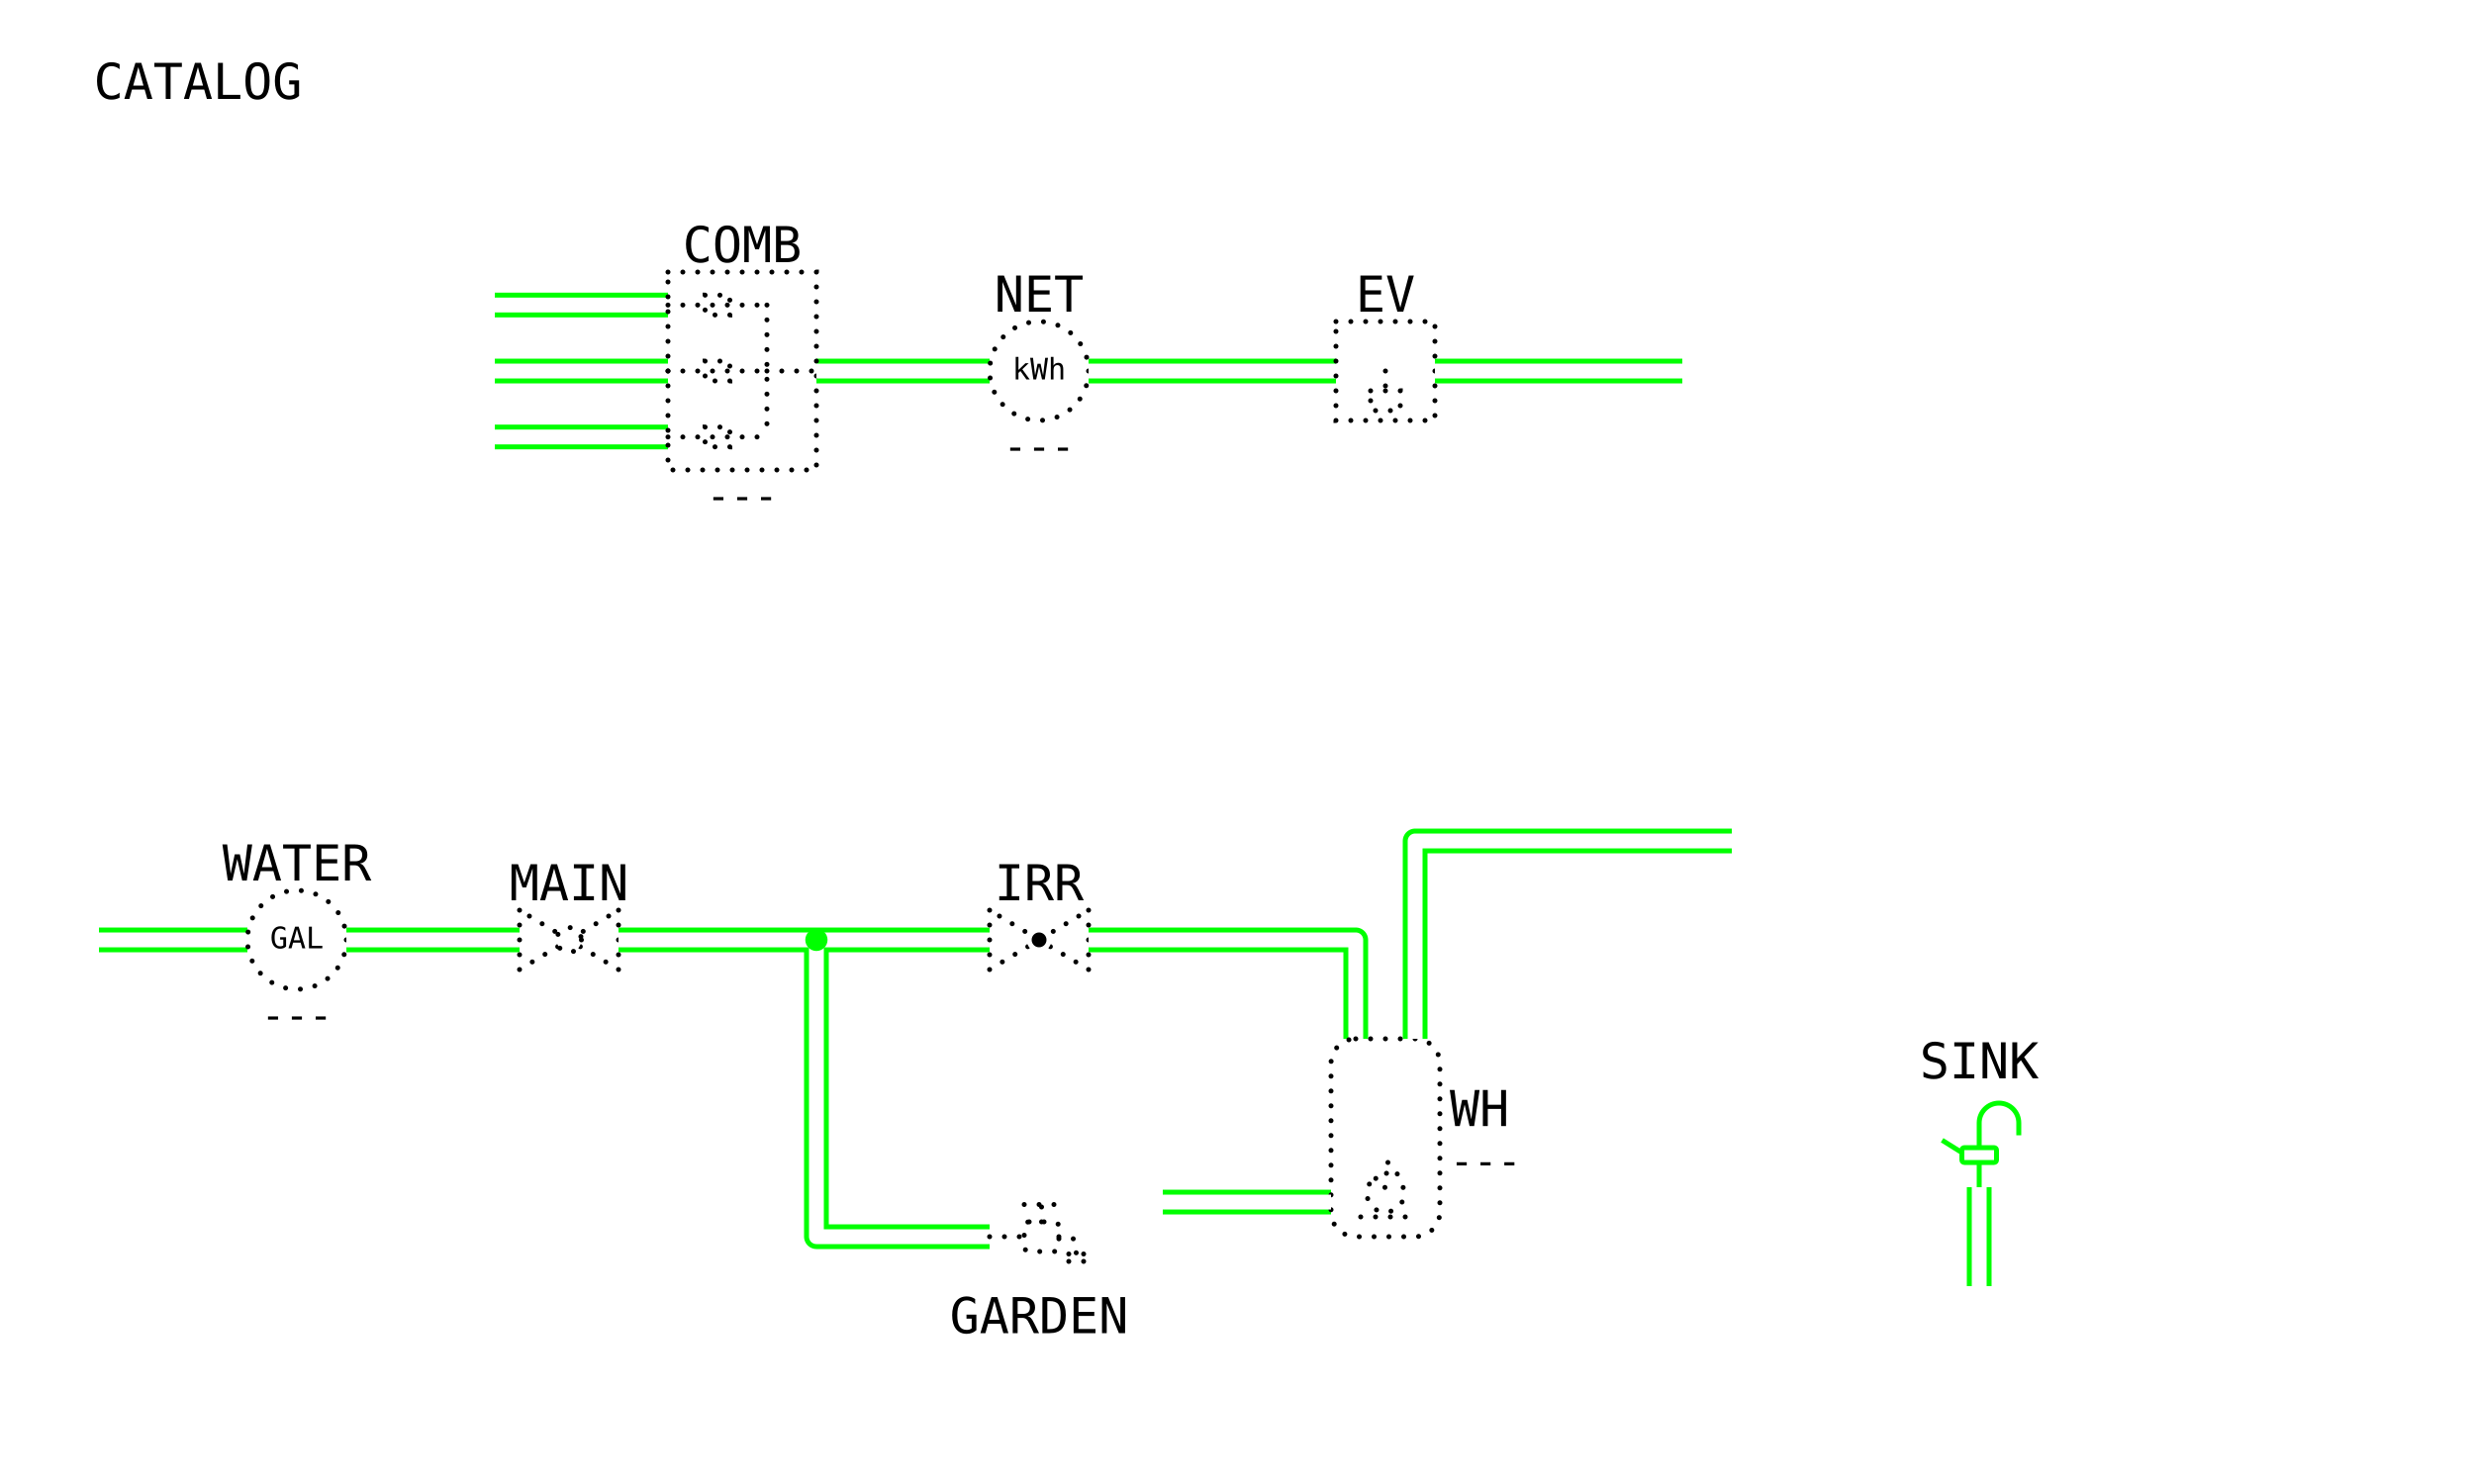
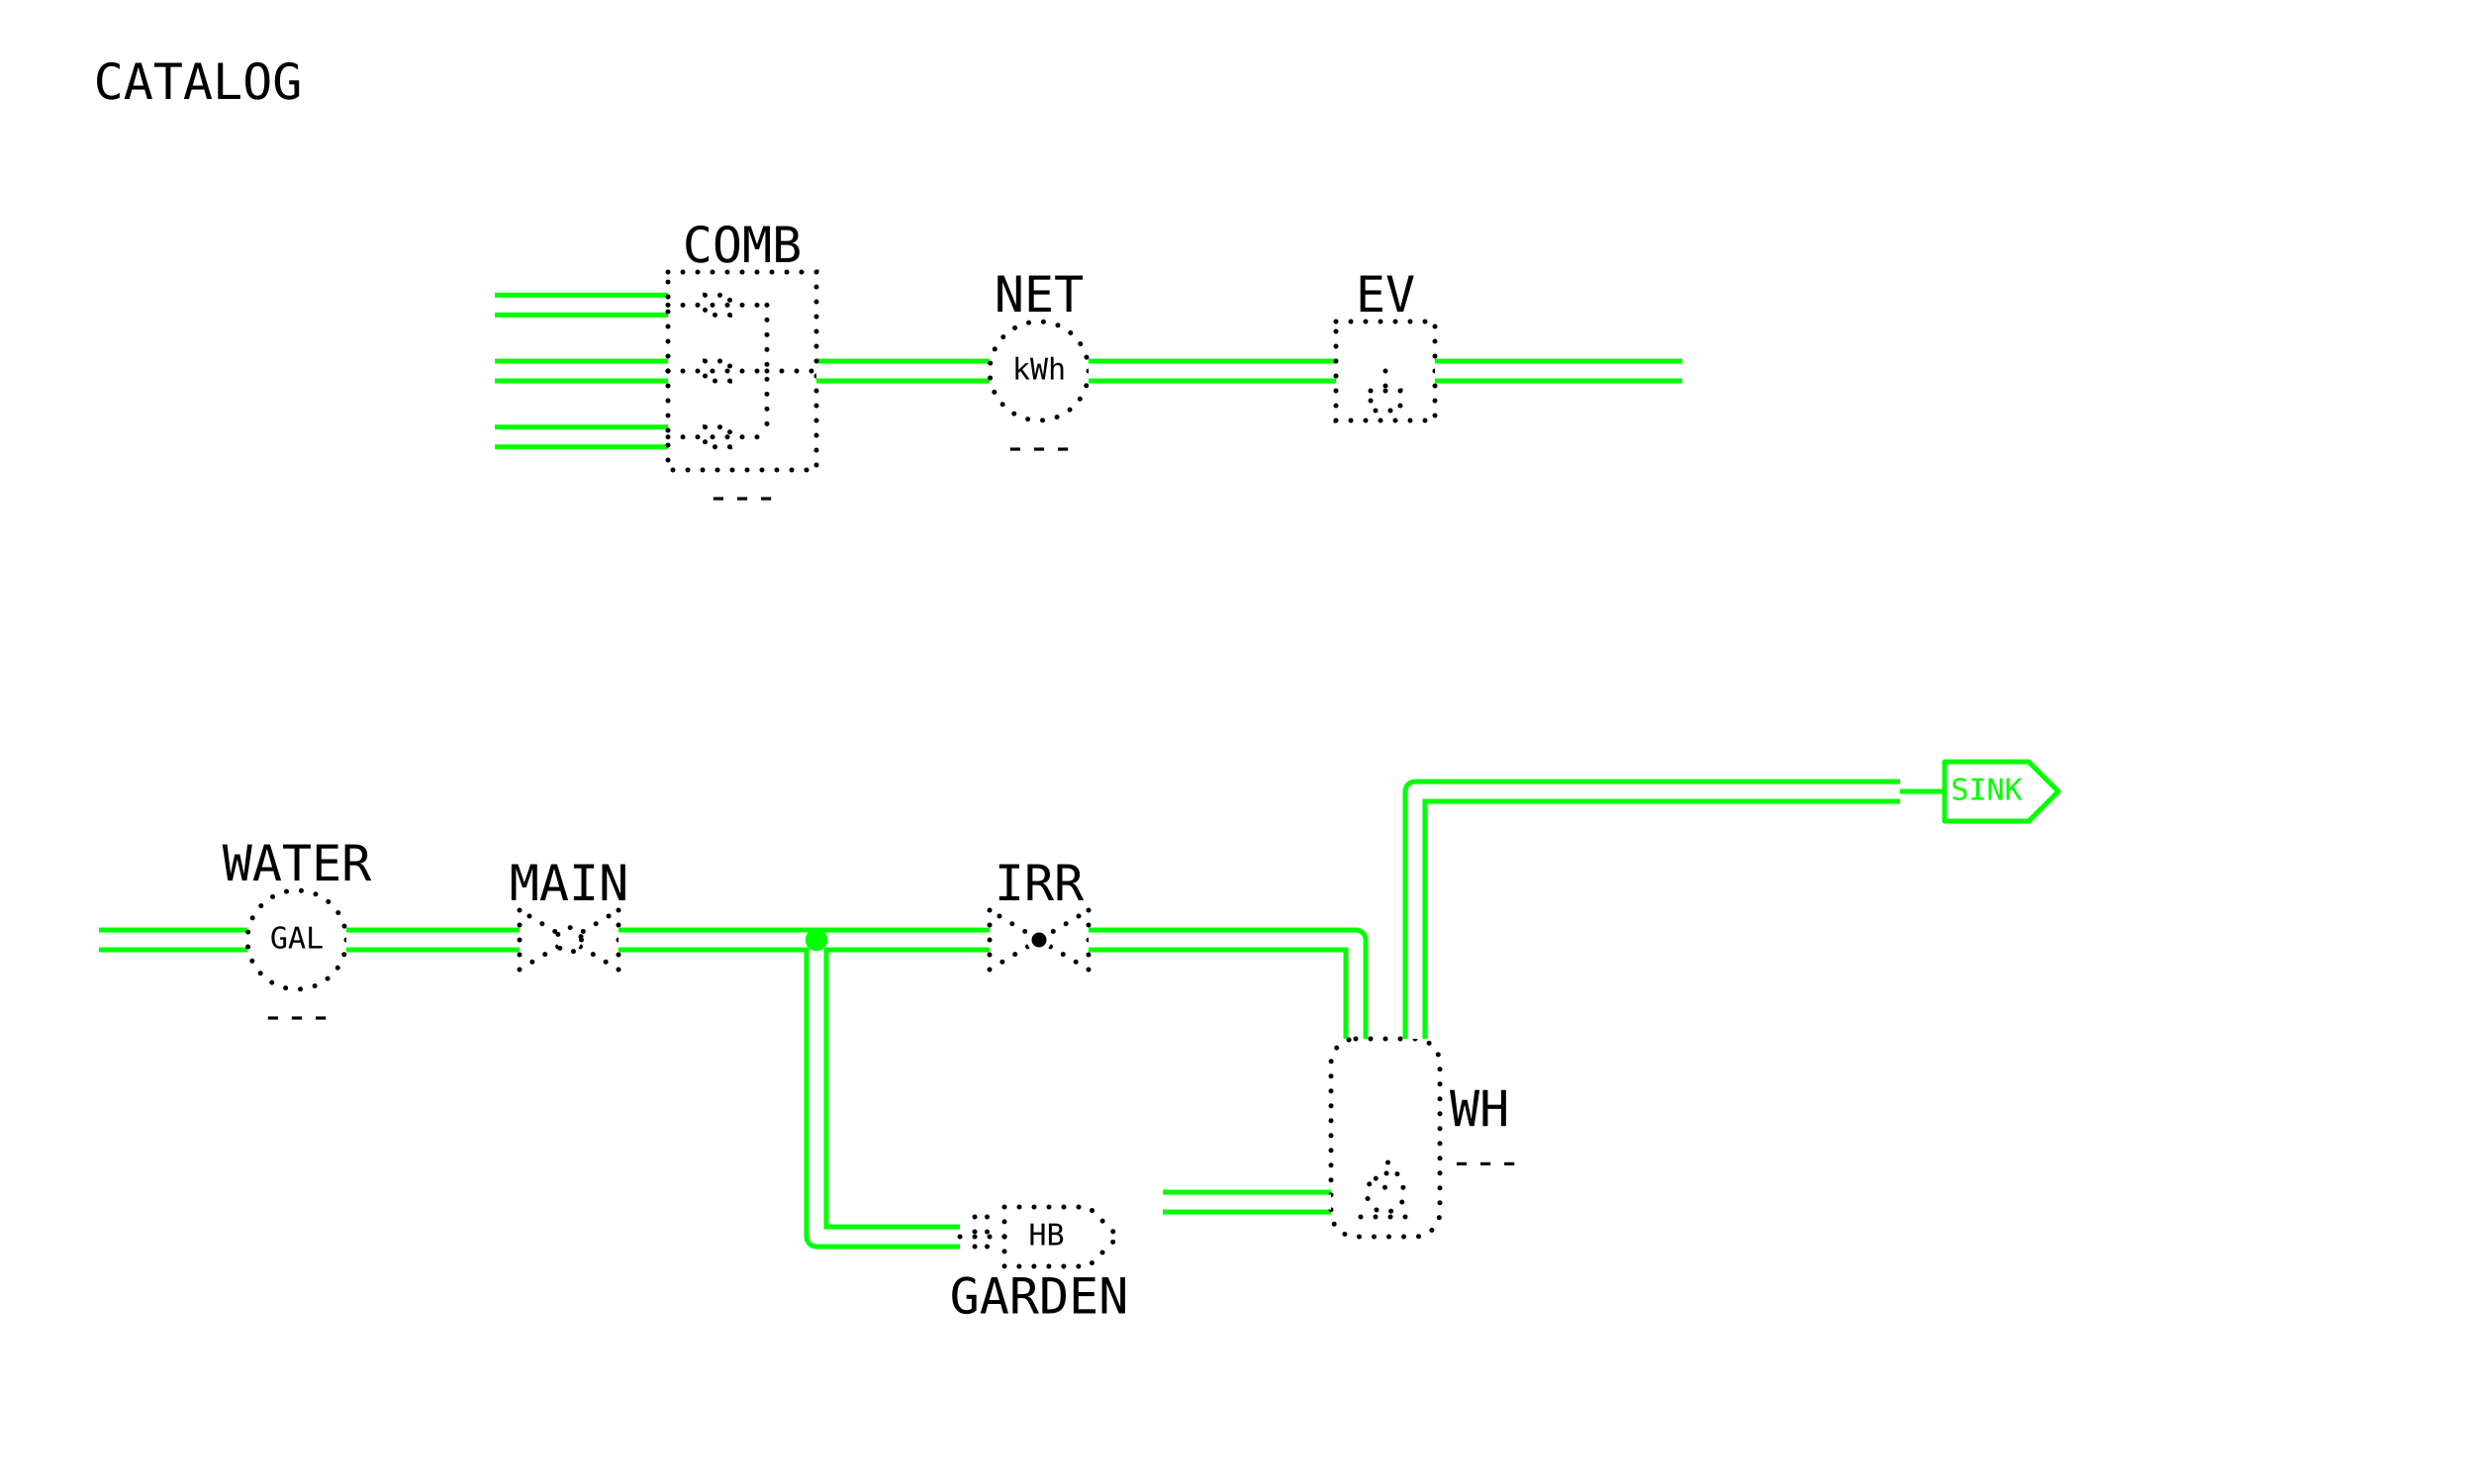
<svg xmlns="http://www.w3.org/2000/svg" viewBox="0 0 1000 600" width="1280" height="768" data-page="catalog" data-theme="eink_color">
  <rect x="0" y="0" width="1000" height="600" fill="#ffffff" />
  <g id="casings">
    <g data-for="branch_a">
      <polyline points="200,123.33 200,123.33 270,123.33" fill="none" stroke="#00ff00" stroke-width="10" stroke-linejoin="round" />
    </g>
    <g data-for="branch_b">
      <polyline points="200,150 270,150" fill="none" stroke="#00ff00" stroke-width="10" stroke-linejoin="round" />
    </g>
    <g data-for="branch_c">
      <polyline points="200,176.67 200,176.67 270,176.67" fill="none" stroke="#00ff00" stroke-width="10" stroke-linejoin="round" />
    </g>
    <g data-for="to_meter">
      <polyline points="330,150 400,150" fill="none" stroke="#00ff00" stroke-width="10" stroke-linejoin="round" />
    </g>
    <g data-for="to_circuit">
      <polyline points="440,150 540,150" fill="none" stroke="#00ff00" stroke-width="10" stroke-linejoin="round" />
    </g>
    <g data-for="to_load">
      <polyline points="580,150 680,150" fill="none" stroke="#00ff00" stroke-width="10" stroke-linejoin="round" />
    </g>
    <g data-for="service">
      <polyline points="40,380 100,380" fill="none" stroke="#00ff00" stroke-width="10" stroke-linejoin="round" />
    </g>
    <g data-for="to_main">
      <polyline points="140,380 210,380" fill="none" stroke="#00ff00" stroke-width="10" stroke-linejoin="round" />
    </g>
    <g data-for="to_branch">
      <polyline points="250,380 330,380" fill="none" stroke="#00ff00" stroke-width="10" stroke-linejoin="round" />
    </g>
    <g data-for="to_irrigation">
      <polyline points="330,380 400,380" fill="none" stroke="#00ff00" stroke-width="10" stroke-linejoin="round" />
    </g>
    <g data-for="to_heater">
      <polyline points="440,380 548,380 548,420" fill="none" stroke="#00ff00" stroke-width="10" stroke-linejoin="round" />
    </g>
    <g data-for="gas">
      <polyline points="470,486 538,486" fill="none" stroke="#00ff00" stroke-width="10" stroke-linejoin="round" />
    </g>
    <g data-for="hot">
-       <polyline points="572,420 572,340 700,340" fill="none" stroke="#00ff00" stroke-width="10" stroke-linejoin="round" />
+       <polyline points="572,420 572,320 768,320" fill="none" stroke="#00ff00" stroke-width="10" stroke-linejoin="round" />
    </g>
    <g data-for="to_garden">
-       <polyline points="330,380 330,500 400,500" fill="none" stroke="#00ff00" stroke-width="10" stroke-linejoin="round" />
-     </g>
-     <g data-for="to_sink">
-       <polyline points="800,520 800,480" fill="none" stroke="#00ff00" stroke-width="10" stroke-linejoin="round" />
+       <polyline points="330,380 330,500 388,500" fill="none" stroke="#00ff00" stroke-width="10" stroke-linejoin="round" />
    </g>
  </g>
  <g id="title">
    <text x="80" y="40" text-anchor="middle" font-family="DejaVu Sans Mono, monospace" font-size="20" fill="#000000">CATALOG</text>
  </g>
  <g id="branch_a">
    <polyline points="200,123.33 200,123.33 270,123.33" fill="none" stroke="#ffffff" stroke-width="6" stroke-linejoin="round" />
  </g>
  <g id="branch_b">
    <polyline points="200,150 270,150" fill="none" stroke="#ffffff" stroke-width="6" stroke-linejoin="round" />
  </g>
  <g id="branch_c">
    <polyline points="200,176.67 200,176.67 270,176.67" fill="none" stroke="#ffffff" stroke-width="6" stroke-linejoin="round" />
  </g>
  <g id="combiner">
    <rect x="270" y="110" width="60" height="80" fill="none" stroke="#000000" stroke-width="2" stroke-dasharray="0 6" stroke-linecap="round" />
    <line x1="270" y1="123.33" x2="310" y2="123.33" stroke="#000000" stroke-width="2" stroke-dasharray="0 6" stroke-linecap="round" />
    <rect x="285" y="119.33" width="10" height="8" fill="none" stroke="#000000" stroke-width="2" stroke-dasharray="0 6" stroke-linecap="round" />
    <line x1="270" y1="150" x2="310" y2="150" stroke="#000000" stroke-width="2" stroke-dasharray="0 6" stroke-linecap="round" />
    <rect x="285" y="146" width="10" height="8" fill="none" stroke="#000000" stroke-width="2" stroke-dasharray="0 6" stroke-linecap="round" />
    <line x1="270" y1="176.67" x2="310" y2="176.67" stroke="#000000" stroke-width="2" stroke-dasharray="0 6" stroke-linecap="round" />
    <rect x="285" y="172.67" width="10" height="8" fill="none" stroke="#000000" stroke-width="2" stroke-dasharray="0 6" stroke-linecap="round" />
    <line x1="310" y1="123.33" x2="310" y2="176.67" stroke="#000000" stroke-width="2" stroke-dasharray="0 6" stroke-linecap="round" />
    <line x1="310" y1="150" x2="330" y2="150" stroke="#000000" stroke-width="2" stroke-dasharray="0 6" stroke-linecap="round" />
    <text x="300" y="106" text-anchor="middle" font-family="DejaVu Sans Mono, monospace" font-size="20" fill="#000000">COMB</text>
    <text x="300" y="206" text-anchor="middle" font-family="DejaVu Sans Mono, monospace" font-size="16" fill="#000000">---</text>
  </g>
  <g id="to_meter">
    <polyline points="330,150 400,150" fill="none" stroke="#ffffff" stroke-width="6" stroke-linejoin="round" />
  </g>
  <g id="net_meter">
    <circle cx="420" cy="150" r="20" fill="none" stroke="#000000" stroke-width="2" stroke-dasharray="0 6" stroke-linecap="round" />
    <text x="420" y="150" text-anchor="middle" dominant-baseline="middle" font-family="DejaVu Sans Mono, monospace" font-size="12" fill="#000000">kWh</text>
    <text x="420" y="126" text-anchor="middle" font-family="DejaVu Sans Mono, monospace" font-size="20" fill="#000000">NET</text>
    <text x="420" y="186" text-anchor="middle" font-family="DejaVu Sans Mono, monospace" font-size="16" fill="#000000">---</text>
  </g>
  <g id="to_circuit">
    <polyline points="440,150 540,150" fill="none" stroke="#ffffff" stroke-width="6" stroke-linejoin="round" />
  </g>
  <g id="ev_circuit">
    <g>
      <rect x="540" y="130" width="40" height="40" fill="none" stroke="#000000" stroke-width="2" stroke-dasharray="0 6" stroke-linecap="round" />
      <line x1="560" y1="150" x2="560" y2="158" stroke="#000000" stroke-width="2" stroke-dasharray="0 6" stroke-linecap="round" />
      <rect x="554" y="158" width="12" height="8" fill="none" stroke="#000000" stroke-width="2" stroke-dasharray="0 6" stroke-linecap="round" />
    </g>
    <text x="560" y="126" text-anchor="middle" font-family="DejaVu Sans Mono, monospace" font-size="20" fill="#000000">EV</text>
  </g>
  <g id="to_load">
    <polyline points="580,150 680,150" fill="none" stroke="#ffffff" stroke-width="6" stroke-linejoin="round" />
  </g>
  <g id="service">
    <polyline points="40,380 100,380" fill="none" stroke="#ffffff" stroke-width="6" stroke-linejoin="round" />
  </g>
  <g id="water_meter">
    <circle cx="120" cy="380" r="20" fill="none" stroke="#000000" stroke-width="2" stroke-dasharray="0 6" stroke-linecap="round" />
    <text x="120" y="380" text-anchor="middle" dominant-baseline="middle" font-family="DejaVu Sans Mono, monospace" font-size="12" fill="#000000">GAL</text>
    <text x="120" y="356" text-anchor="middle" font-family="DejaVu Sans Mono, monospace" font-size="20" fill="#000000">WATER</text>
    <text x="120" y="416" text-anchor="middle" font-family="DejaVu Sans Mono, monospace" font-size="16" fill="#000000">---</text>
  </g>
  <g id="to_main">
    <polyline points="140,380 210,380" fill="none" stroke="#ffffff" stroke-width="6" stroke-linejoin="round" />
  </g>
  <g id="main_valve">
    <g>
      <polygon points="210,368 210,392 230,380" fill="none" stroke-linejoin="round" stroke="#000000" stroke-width="2" stroke-dasharray="0 6" stroke-linecap="round" />
      <polygon points="250,368 250,392 230,380" fill="none" stroke-linejoin="round" stroke="#000000" stroke-width="2" stroke-dasharray="0 6" stroke-linecap="round" />
      <circle cx="230" cy="380" r="5" fill="#ffffff" stroke="#000000" stroke-width="2" stroke-dasharray="0 6" stroke-linecap="round" />
    </g>
    <text x="230" y="364" text-anchor="middle" font-family="DejaVu Sans Mono, monospace" font-size="20" fill="#000000">MAIN</text>
  </g>
  <g id="to_branch">
    <polyline points="250,380 330,380" fill="none" stroke="#ffffff" stroke-width="6" stroke-linejoin="round" />
  </g>
  <g id="to_irrigation">
    <polyline points="330,380 400,380" fill="none" stroke="#ffffff" stroke-width="6" stroke-linejoin="round" />
  </g>
  <g id="irrigation">
    <g>
      <polygon points="400,368 400,392 420,380" fill="none" stroke-linejoin="round" stroke="#000000" stroke-width="2" stroke-dasharray="0 6" stroke-linecap="round" />
      <polygon points="440,368 440,392 420,380" fill="none" stroke-linejoin="round" stroke="#000000" stroke-width="2" stroke-dasharray="0 6" stroke-linecap="round" />
      <circle cx="420" cy="380" r="4" fill="#000000" stroke="#ffffff" stroke-width="2" />
    </g>
    <text x="420" y="364" text-anchor="middle" font-family="DejaVu Sans Mono, monospace" font-size="20" fill="#000000">IRR</text>
  </g>
  <g id="to_heater">
    <polyline points="440,380 548,380 548,420" fill="none" stroke="#ffffff" stroke-width="6" stroke-linejoin="round" />
  </g>
  <g id="heater">
    <rect x="538" y="420" width="44" height="80" rx="10" fill="none" stroke="#000000" stroke-width="2" stroke-dasharray="0 6" stroke-linecap="round" />
    <path d="M561 470 C569 478 569 486 564 489 Q560 491 556 489 C551 486 552 479 556 475 C556 479 558 481 560 480 C562 477 559 473 561 470 Z" fill="none" stroke-linejoin="round" stroke="#000000" stroke-width="2" stroke-dasharray="0 6" stroke-linecap="round" />
    <line x1="550" y1="492" x2="570" y2="492" stroke="#000000" stroke-width="2" stroke-dasharray="0 6" stroke-linecap="round" />
    <text x="586" y="449.6" text-anchor="start" dominant-baseline="middle" font-family="DejaVu Sans Mono, monospace" font-size="20" fill="#000000">WH</text>
    <text x="586" y="470.4" text-anchor="start" dominant-baseline="middle" font-family="DejaVu Sans Mono, monospace" font-size="16" fill="#000000">---</text>
  </g>
  <g id="gas">
    <polyline points="470,486 538,486" fill="none" stroke="#ffffff" stroke-width="6" stroke-linejoin="round" />
  </g>
  <g id="hot">
-     <polyline points="572,420 572,340 700,340" fill="none" stroke="#ffffff" stroke-width="6" stroke-linejoin="round" />
+     <polyline points="572,420 572,320 768,320" fill="none" stroke="#ffffff" stroke-width="6" stroke-linejoin="round" />
  </g>
  <g id="to_garden">
-     <polyline points="330,380 330,500 400,500" fill="none" stroke="#ffffff" stroke-width="6" stroke-linejoin="round" />
+     <polyline points="330,380 330,500 388,500" fill="none" stroke="#ffffff" stroke-width="6" stroke-linejoin="round" />
  </g>
  <g id="garden">
-     <line x1="400" y1="500" x2="414" y2="500" stroke="#000000" stroke-width="2" stroke-dasharray="0 6" stroke-linecap="round" />
-     <rect x="414" y="494" width="14" height="12" rx="2" fill="none" stroke="#000000" stroke-width="2" stroke-dasharray="0 6" stroke-linecap="round" />
-     <path d="M428 500 L431 500 Q435 500 435 504 L435 511" fill="none" stroke="#000000" stroke-width="2" stroke-dasharray="0 6" stroke-linecap="round" />
-     <line x1="432" y1="507" x2="438" y2="507" stroke="#000000" stroke-width="2" stroke-dasharray="0 6" stroke-linecap="round" />
-     <line x1="432" y1="510" x2="438" y2="510" stroke="#000000" stroke-width="2" stroke-dasharray="0 6" stroke-linecap="round" />
-     <line x1="421" y1="494" x2="421" y2="487" stroke="#000000" stroke-width="2" stroke-dasharray="0 6" stroke-linecap="round" />
-     <line x1="414" y1="487" x2="428" y2="487" stroke="#000000" stroke-width="2" stroke-dasharray="0 6" stroke-linecap="round" />
-     <text x="420" y="539" text-anchor="middle" font-family="DejaVu Sans Mono, monospace" font-size="20" fill="#000000">GARDEN</text>
-   </g>
-   <g id="to_sink">
-     <polyline points="800,520 800,480" fill="none" stroke="#ffffff" stroke-width="6" stroke-linejoin="round" />
+     <line x1="388" y1="500" x2="406" y2="500" stroke="#000000" stroke-width="2" stroke-dasharray="0 6" stroke-linecap="round" />
+     <polygon points="406,488 440,488 452,500 440,512 406,512" fill="none" stroke-linejoin="round" stroke="#000000" stroke-width="2" stroke-dasharray="0 6" stroke-linecap="round" />
+     <line x1="394" y1="492" x2="394" y2="508" stroke="#000000" stroke-width="2" stroke-dasharray="0 6" stroke-linecap="round" />
+     <line x1="399" y1="492" x2="399" y2="508" stroke="#000000" stroke-width="2" stroke-dasharray="0 6" stroke-linecap="round" />
+     <text x="423" y="500" text-anchor="middle" dominant-baseline="middle" font-family="DejaVu Sans Mono, monospace" font-size="12" fill="#000000">HB</text>
+     <text x="420" y="531" text-anchor="middle" font-family="DejaVu Sans Mono, monospace" font-size="20" fill="#000000">GARDEN</text>
  </g>
  <g id="sink">
-     <line x1="800" y1="480" x2="800" y2="470" stroke="#00ff00" stroke-width="2" />
-     <rect x="793" y="464" width="14" height="6" rx="1" fill="none" stroke="#00ff00" stroke-width="2" />
-     <path d="M800 464 L800 454 A8 8 0 0 1 816 454 L816 459" fill="none" stroke="#00ff00" stroke-width="2" />
-     <line x1="793" y1="466" x2="785" y2="461" stroke="#00ff00" stroke-width="2" />
-     <text x="800" y="436" text-anchor="middle" font-family="DejaVu Sans Mono, monospace" font-size="20" fill="#000000">SINK</text>
+     <line x1="768" y1="320" x2="786" y2="320" stroke="#00ff00" stroke-width="2" />
+     <polygon points="786,308 820,308 832,320 820,332 786,332" fill="none" stroke-linejoin="round" stroke="#00ff00" stroke-width="2" />
+     <text x="803" y="320" text-anchor="middle" dominant-baseline="middle" font-family="DejaVu Sans Mono, monospace" font-size="12" fill="#00ff00">SINK</text>
  </g>
  <g id="branch">
    <circle cx="330" cy="380" r="4.5" fill="#00ff00" />
  </g>
</svg>
